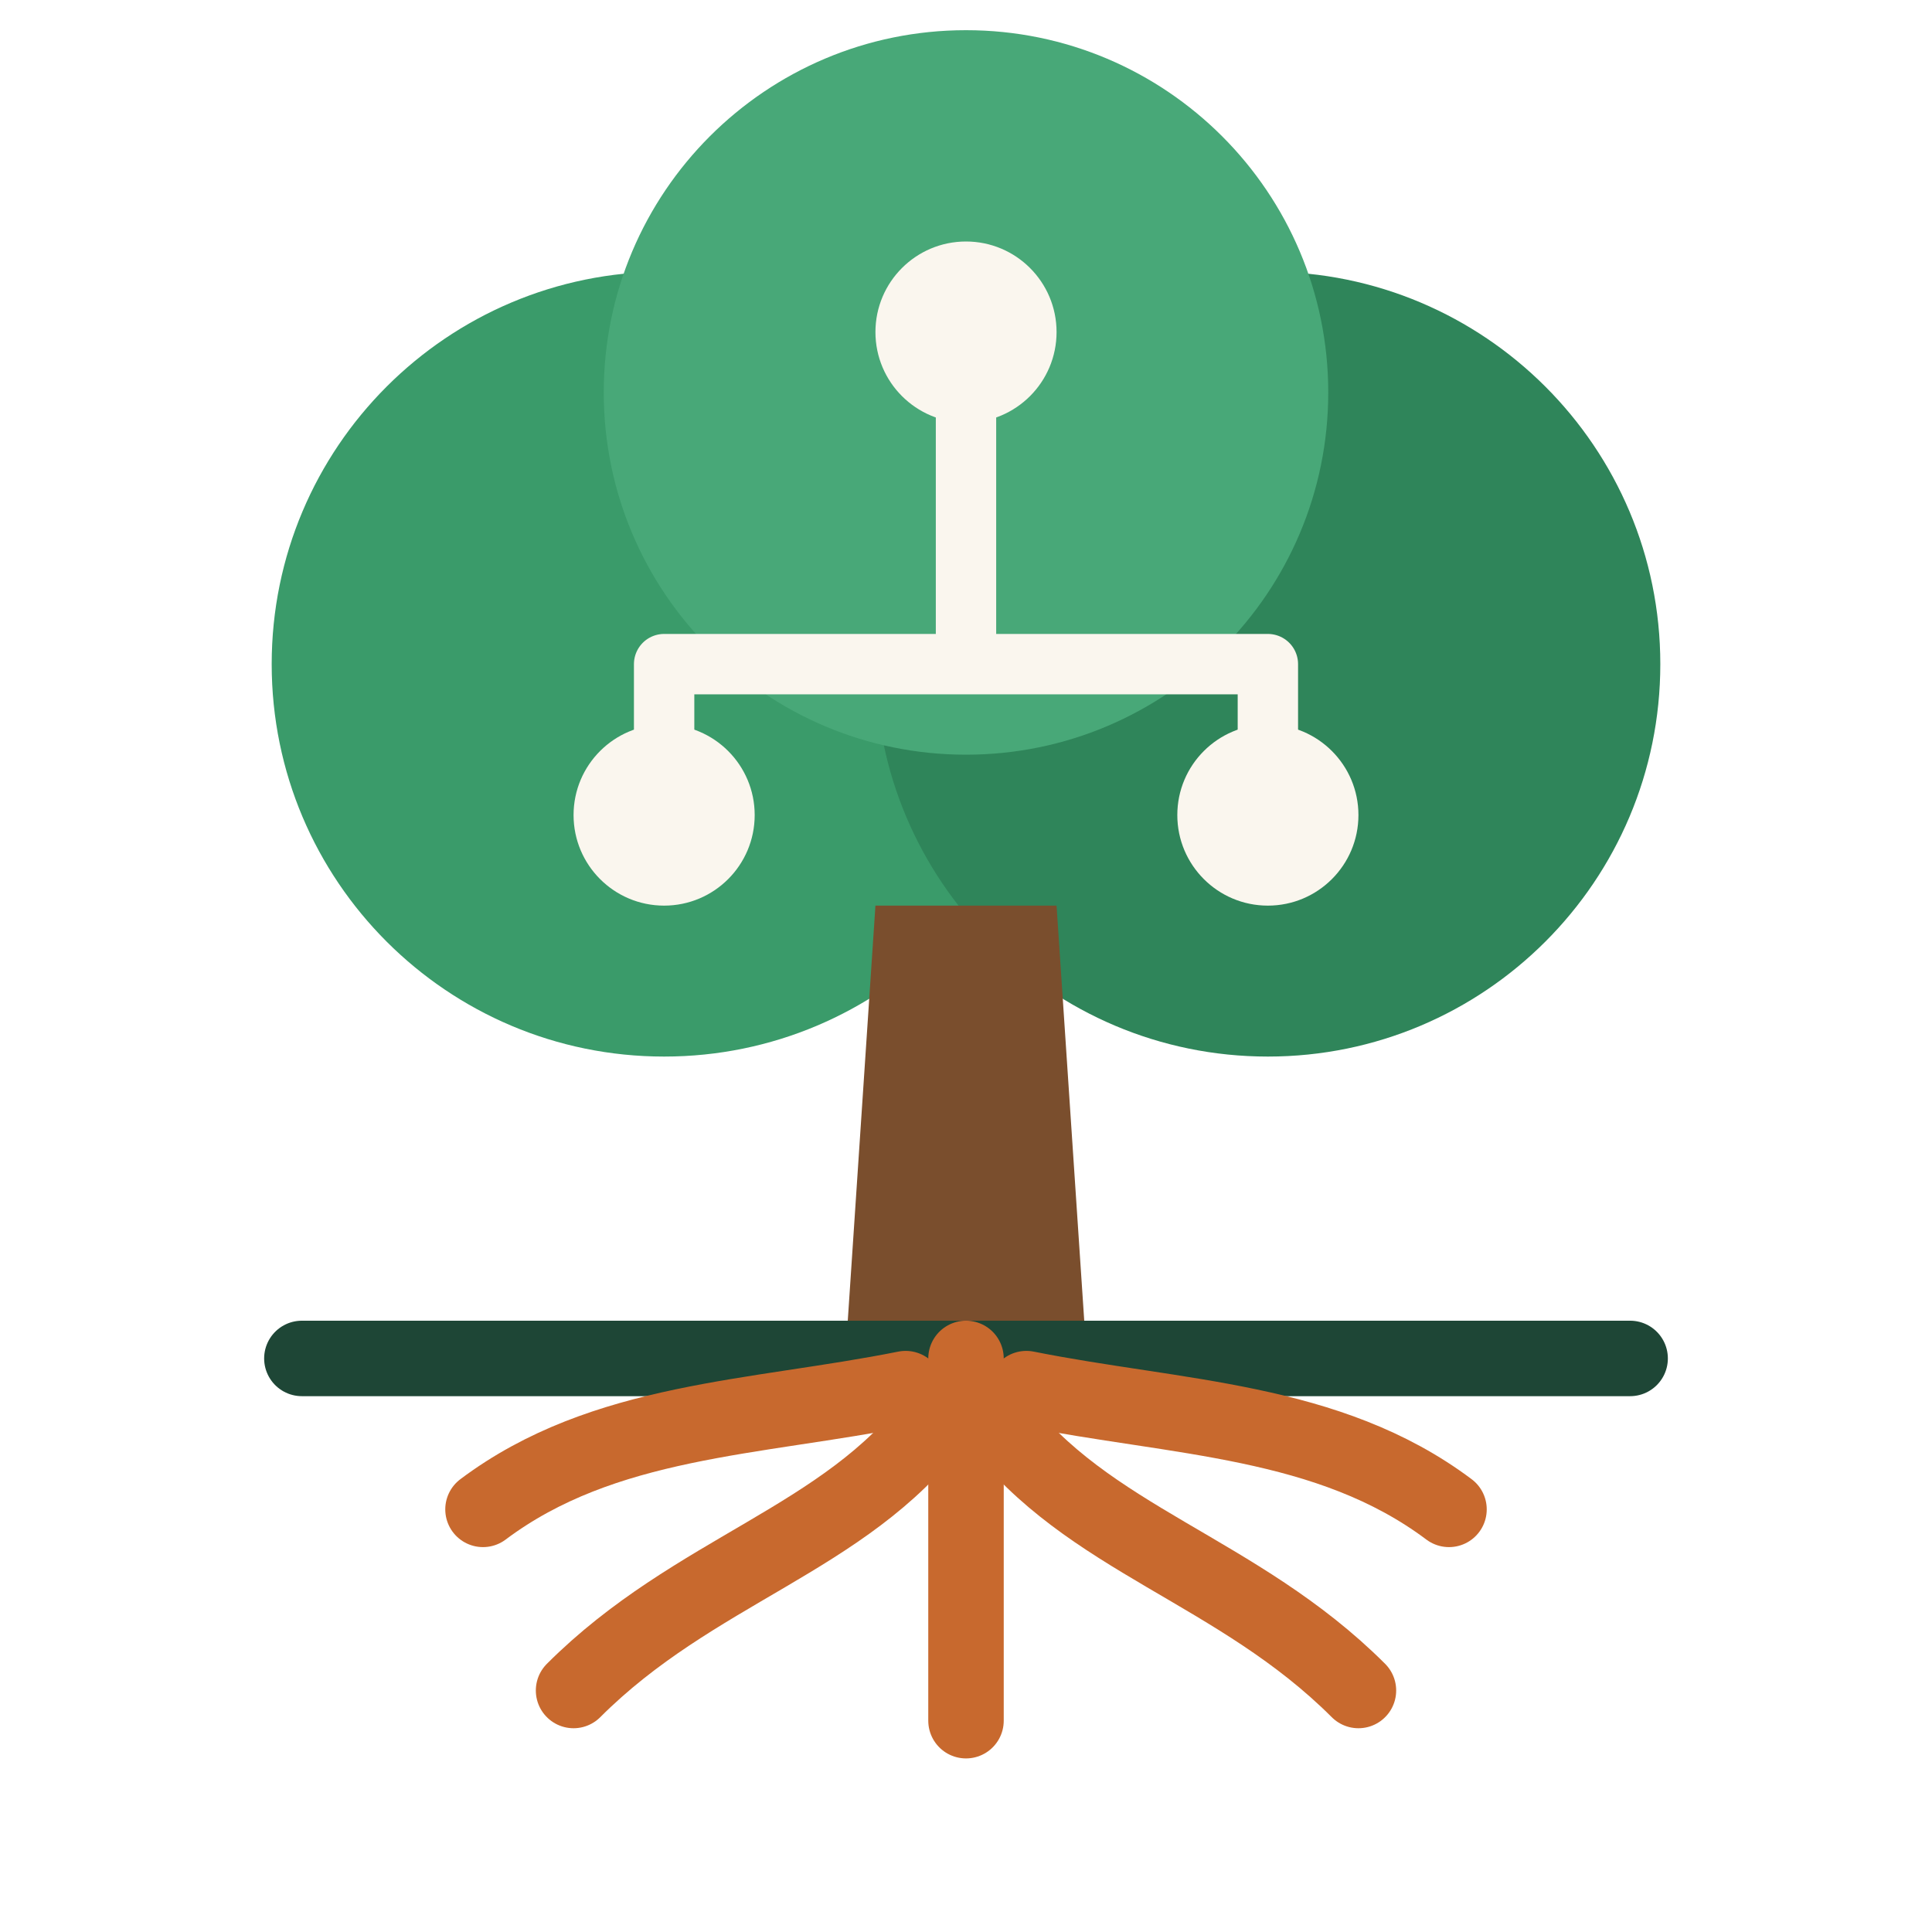
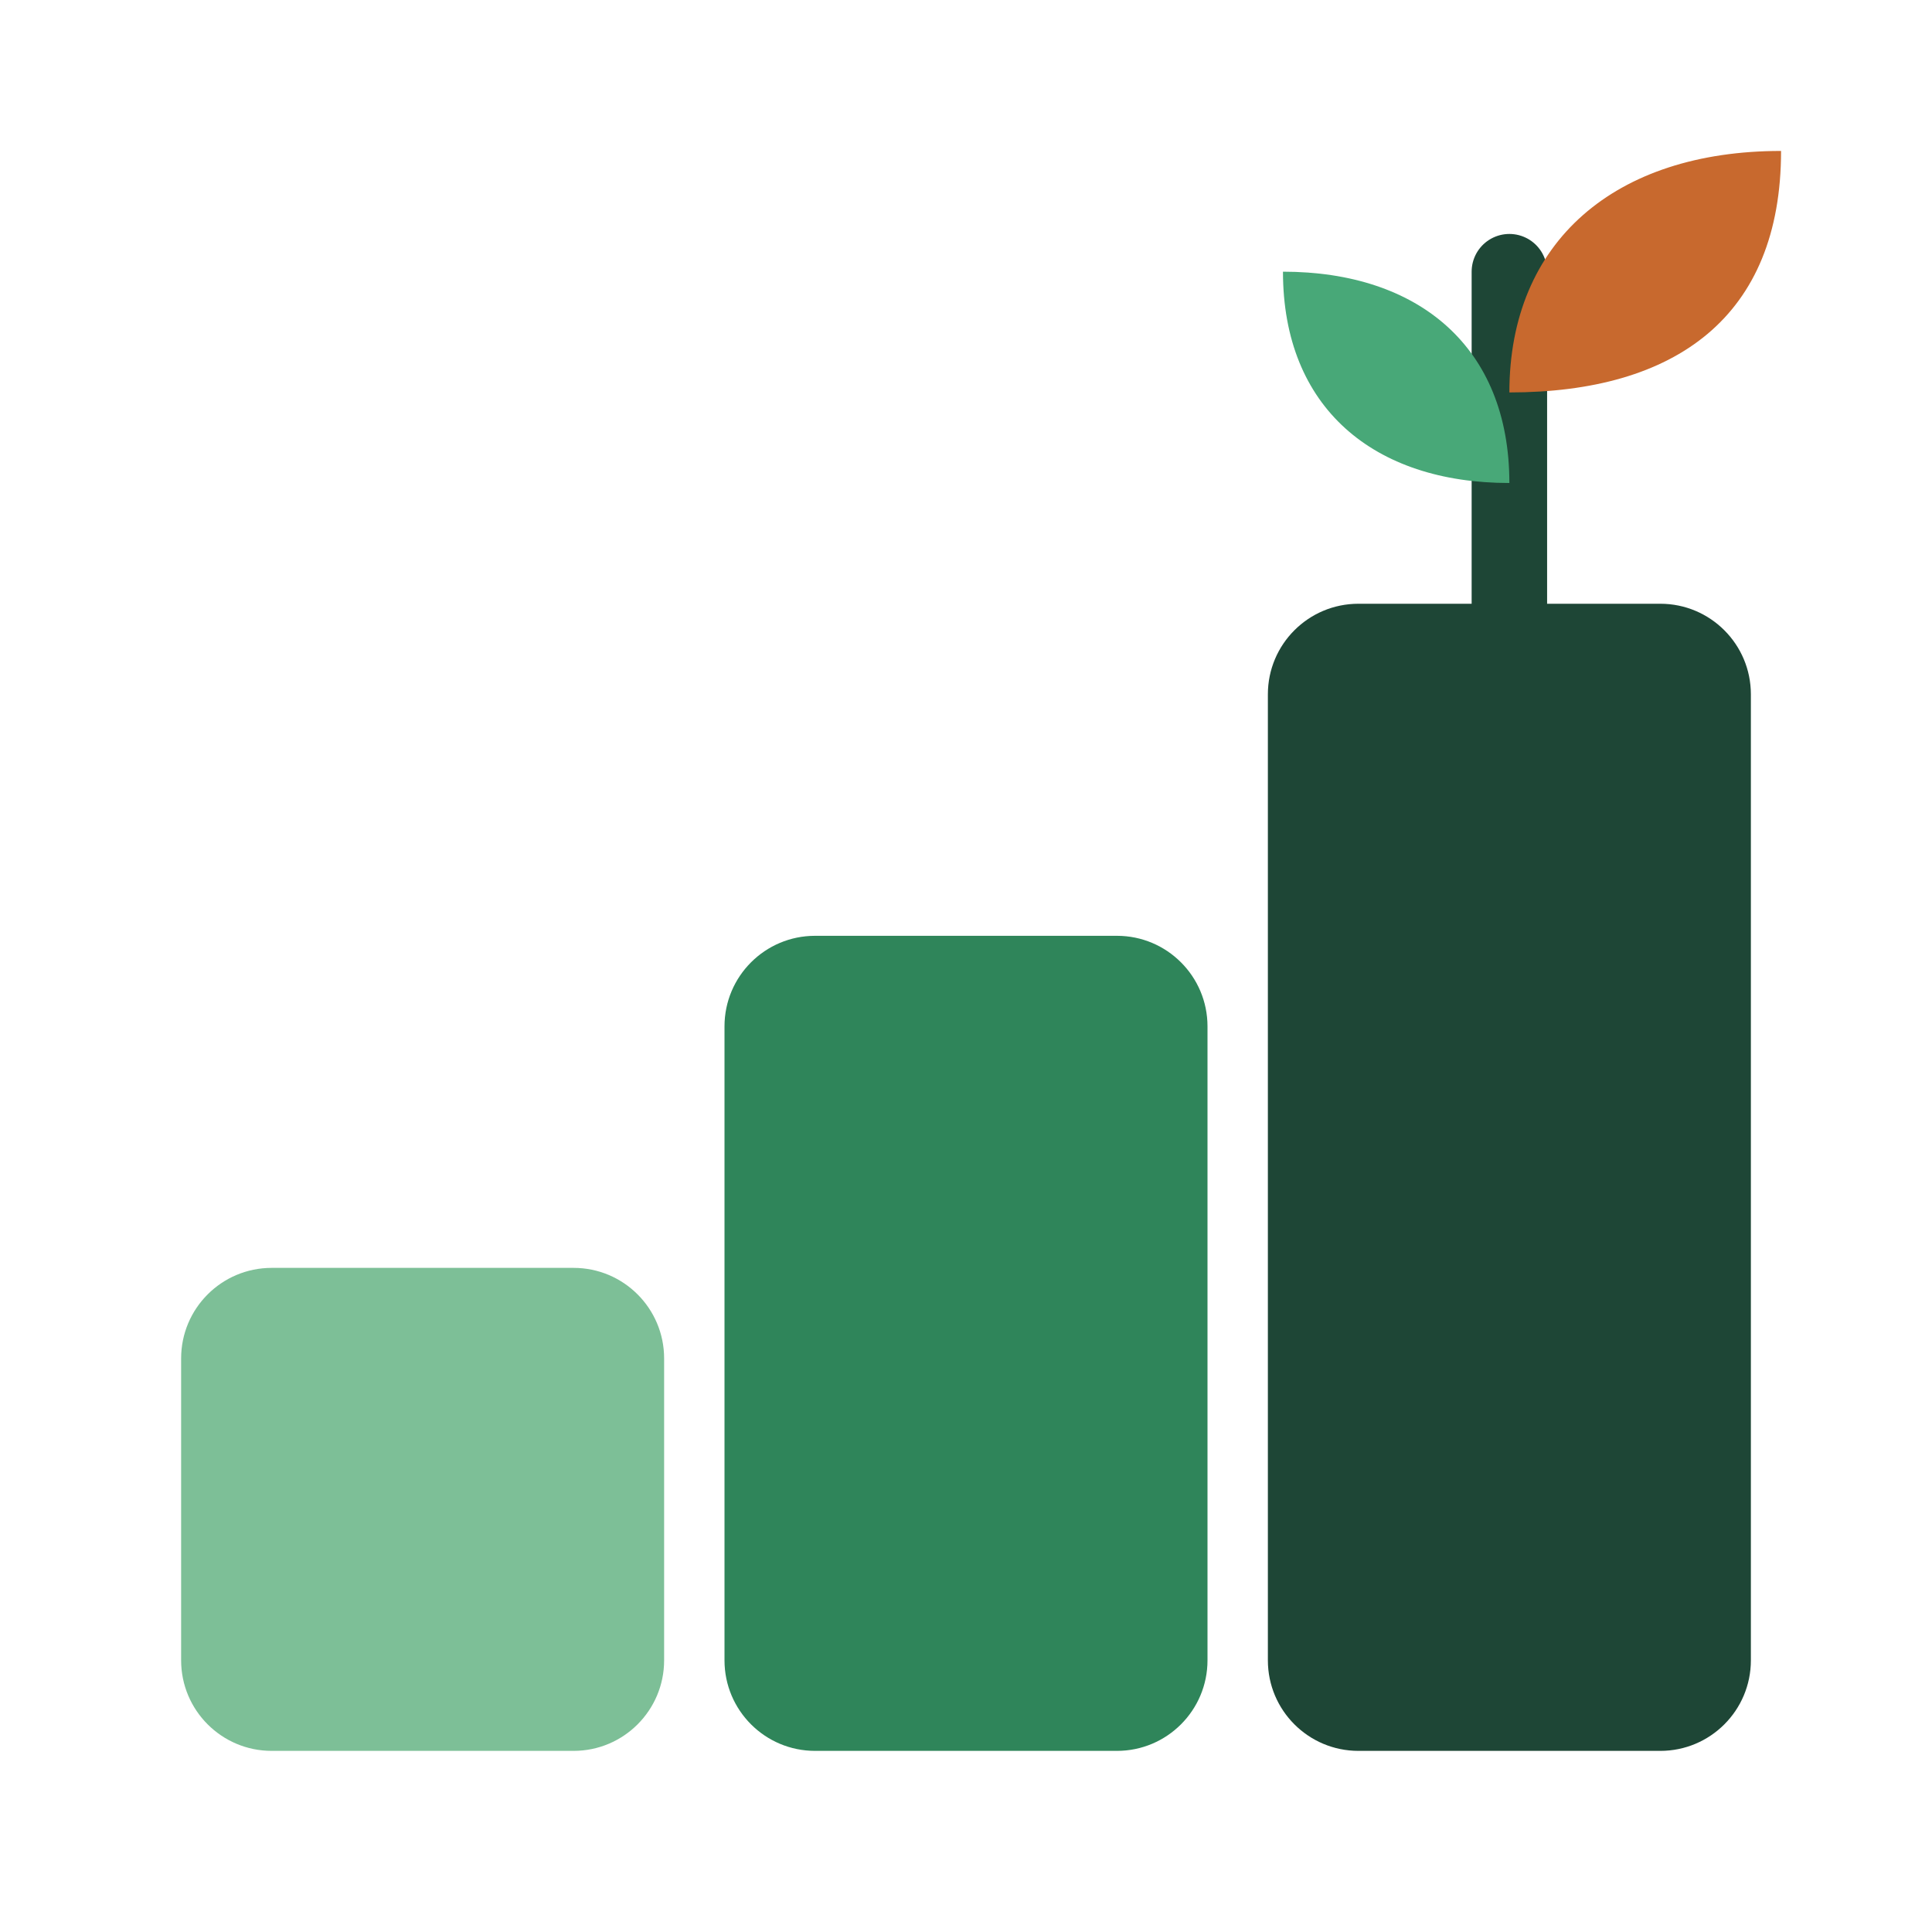
<svg xmlns="http://www.w3.org/2000/svg" viewBox="0 0 64 64" fill="none">
-   <circle cx="22" cy="22" r="13" fill="#3A9B6A" />
-   <circle cx="42" cy="22" r="13" fill="#2F855A" />
-   <circle cx="32" cy="13" r="12" fill="#48A878" />
-   <g stroke="#FAF6EE" stroke-width="2" stroke-linecap="round">
-     <path d="M32 12v10M22 22h20M22 22v4M42 22v4" />
-   </g>
-   <g fill="#FAF6EE">
-     <circle cx="32" cy="11" r="3" />
-     <circle cx="22" cy="27" r="3" />
-     <circle cx="42" cy="27" r="3" />
-   </g>
-   <path d="M29 30h6l1 15h-8z" fill="#7A4E2D" />
-   <path d="M10 45h44" stroke="#1E4636" stroke-width="2.5" stroke-linecap="round" />
-   <g stroke="#C8692E" stroke-width="2.5" stroke-linecap="round" fill="none">
-     <path d="M32 45v12" />
-     <path d="M31 47c-3 4-8 5-12 9" />
-     <path d="M33 47c3 4 8 5 12 9" />
-     <path d="M30 46c-5 1-10 1-14 4" />
-     <path d="M34 46c5 1 10 1 14 4" />
-   </g>
+   <rect x="6" y="42" width="16" height="16" rx="3" fill="#7dbf97" />
+   <rect x="24" y="31" width="16" height="27" rx="3" fill="#2f855a" />
+   <rect x="42" y="20" width="16" height="38" rx="3" fill="#1e4636" />
+   <path d="M50 20V9" stroke="#1e4636" stroke-width="2.5" stroke-linecap="round" />
+   <path d="M50 13c0-5 3.5-8 9-8 0 5.5-3.5 8-9 8Z" fill="#c8692e" />
+   <path d="M50 16c0-4.5-3-7-7.5-7 0 4.5 3 7 7.5 7Z" fill="#48a878" />
</svg>
